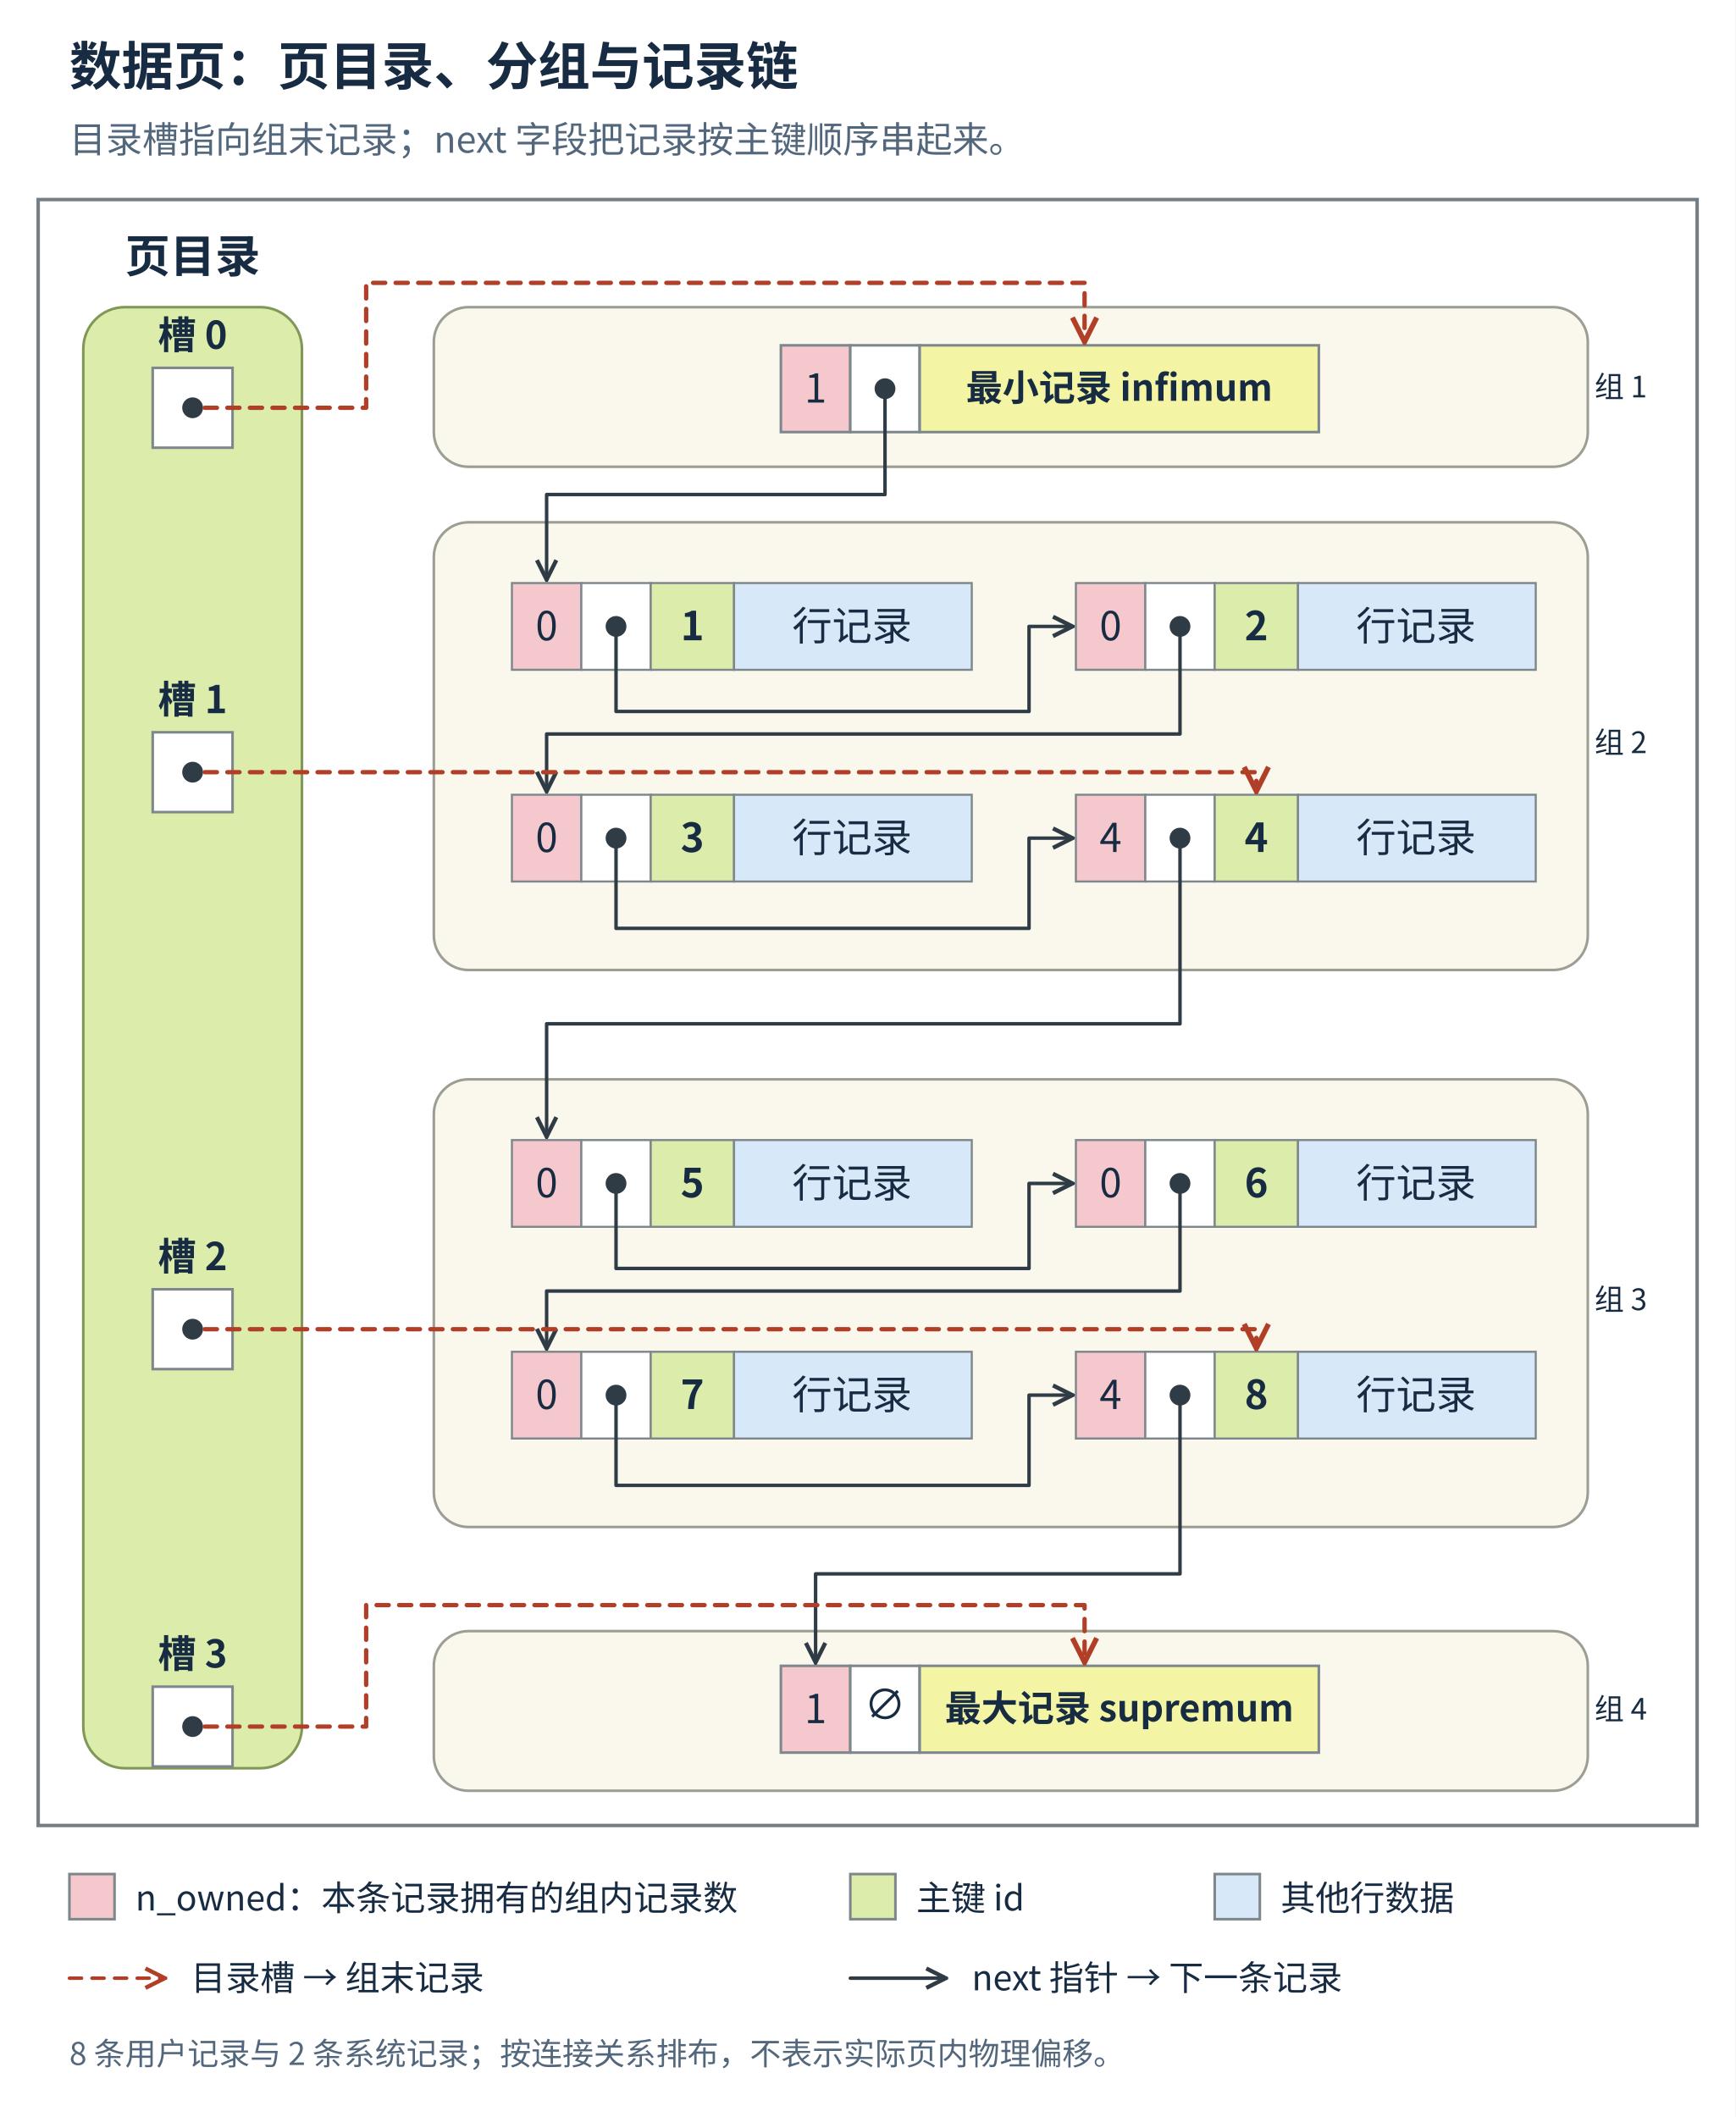
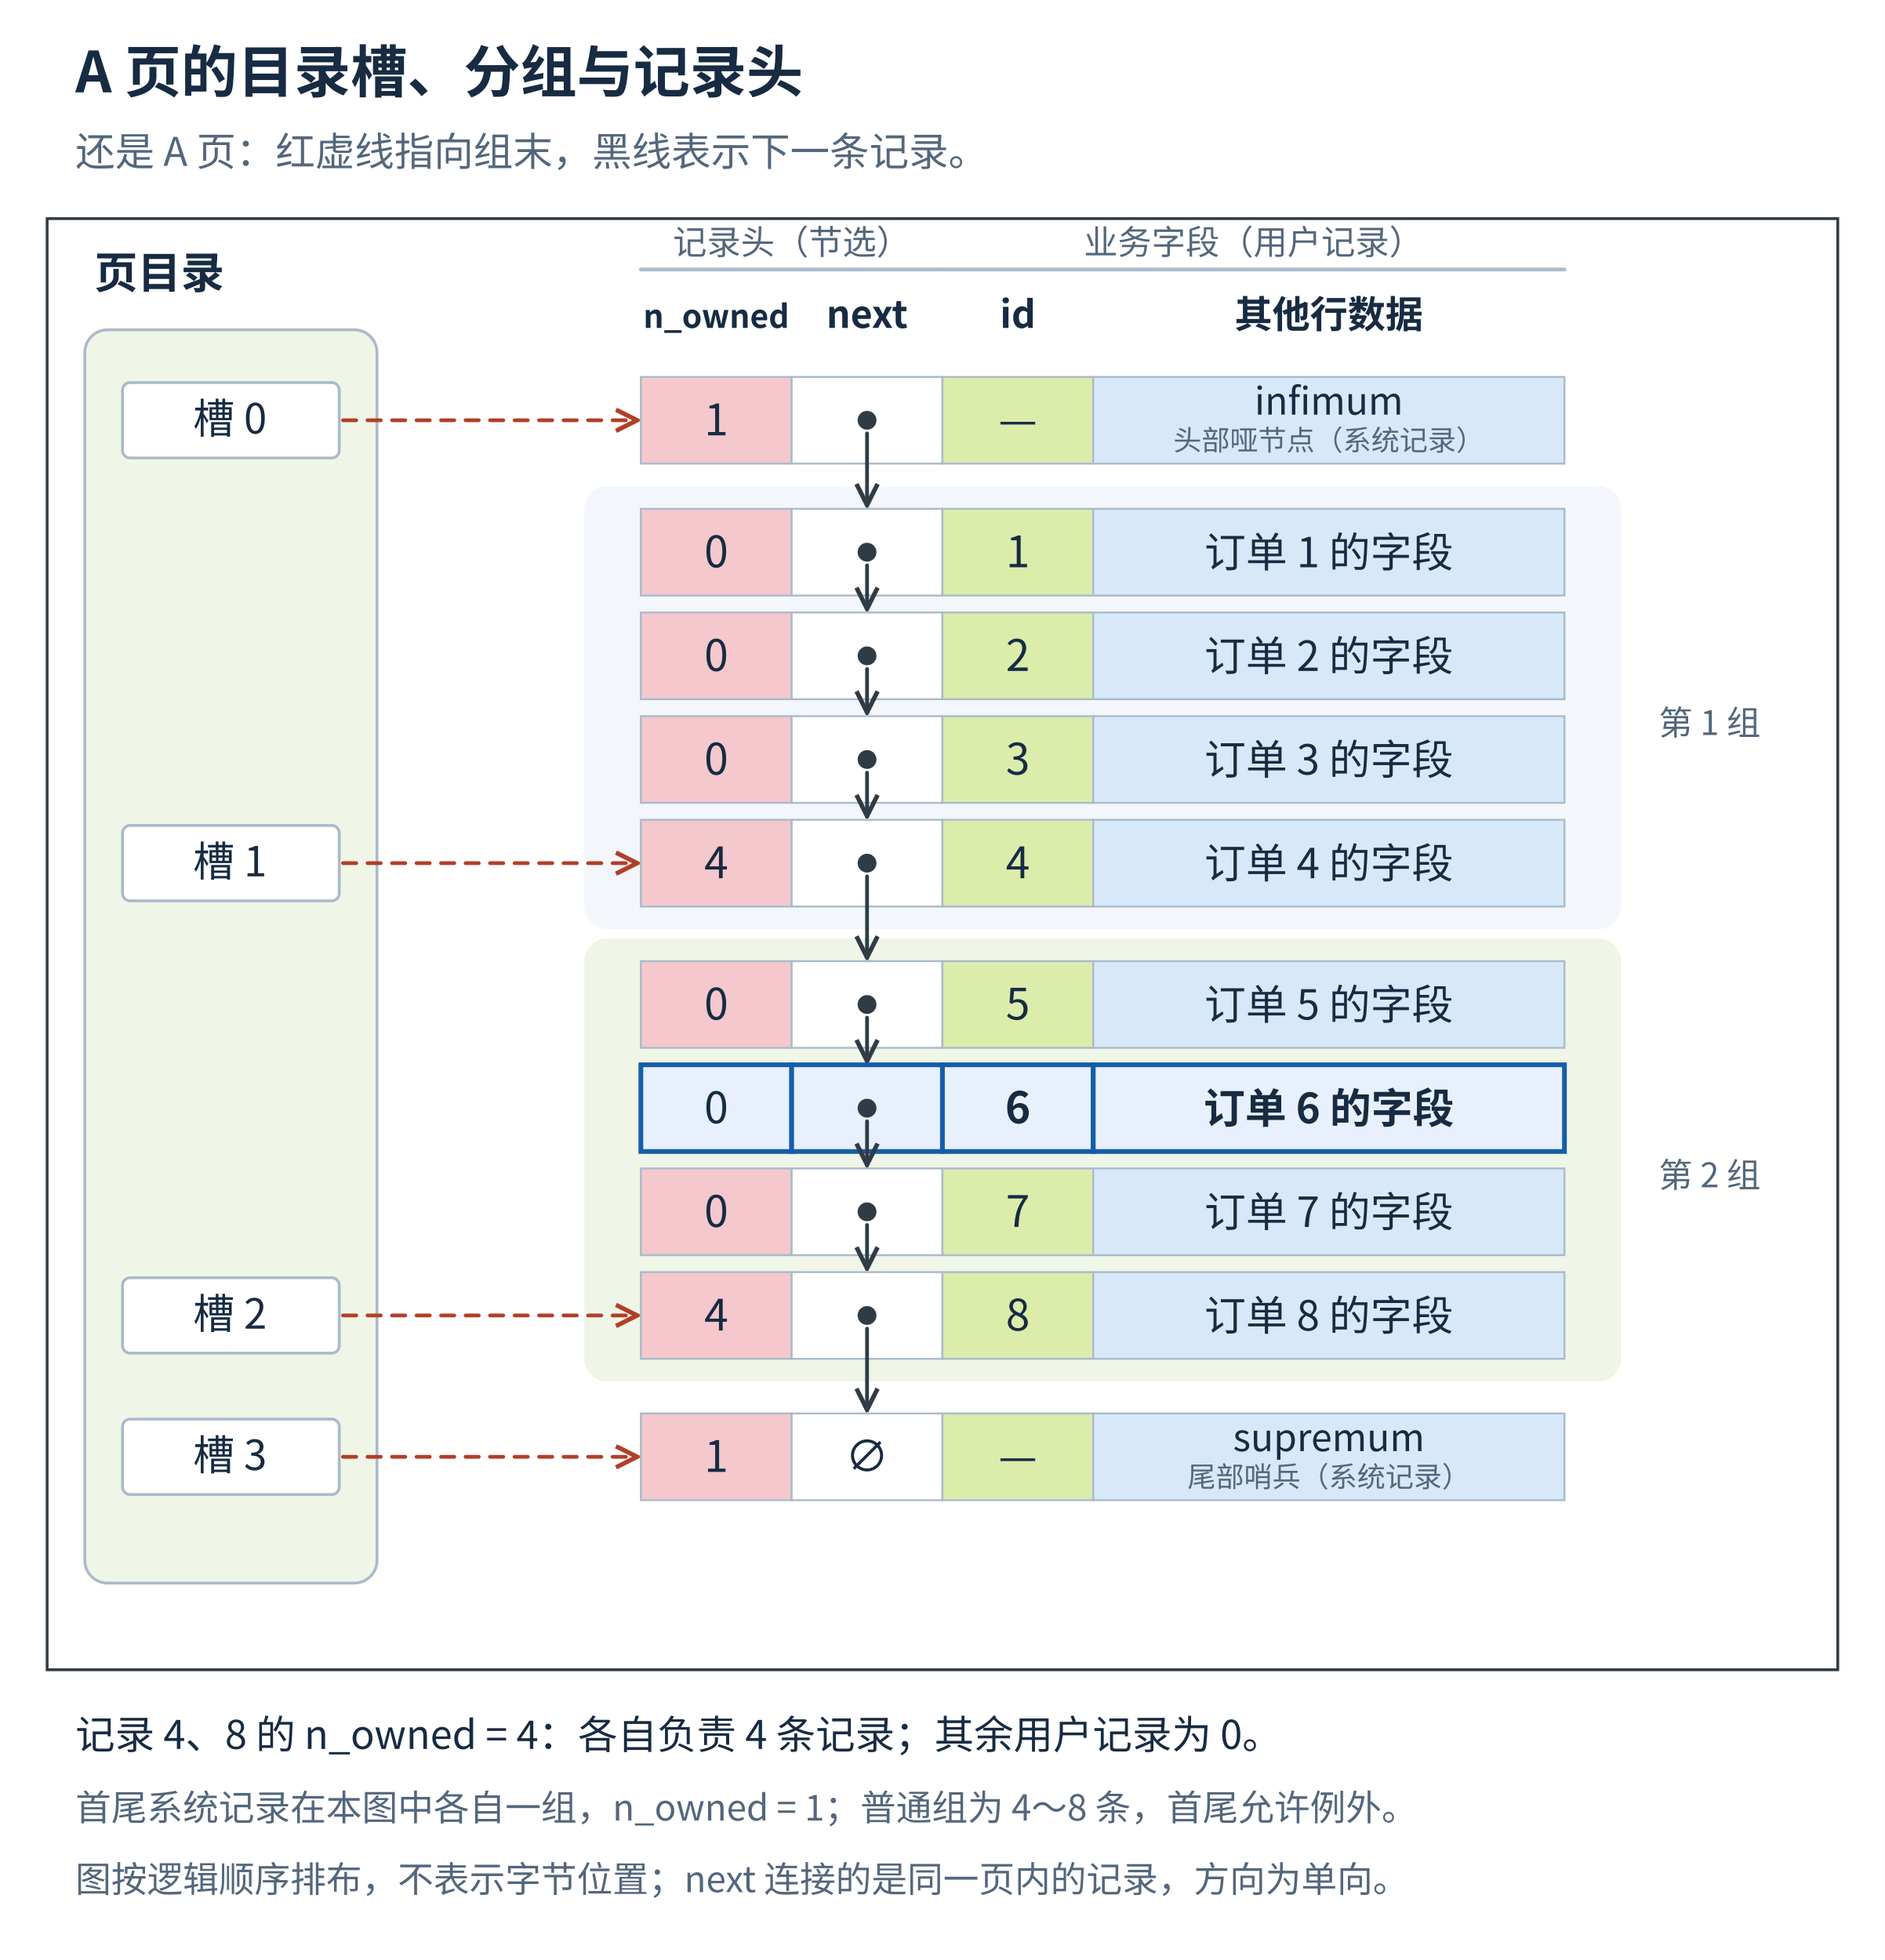
- <svg xmlns="http://www.w3.org/2000/svg" width="1000" height="1220" viewBox="0 0 1000 1220" role="img" aria-labelledby="title desc">
+ <svg xmlns="http://www.w3.org/2000/svg" width="1000" height="1040" viewBox="0 0 1000 1040" role="img" aria-labelledby="title desc">
  <defs>
    <marker id="arrow-line" viewBox="0 0 10 10" refX="9" refY="5" markerWidth="7" markerHeight="7" orient="auto-start-reverse">
      <path d="M 1 1 L 9 5 L 1 9" fill="none" stroke="#AABACA" stroke-width="1.7" />
    </marker>
    <marker id="arrow-blue" viewBox="0 0 10 10" refX="9" refY="5" markerWidth="7" markerHeight="7" orient="auto-start-reverse">
      <path d="M 1 1 L 9 5 L 1 9" fill="none" stroke="#145DA8" stroke-width="1.7" />
    </marker>
    <marker id="arrow-amber" viewBox="0 0 10 10" refX="9" refY="5" markerWidth="7" markerHeight="7" orient="auto-start-reverse">
      <path d="M 1 1 L 9 5 L 1 9" fill="none" stroke="#936000" stroke-width="1.7" />
    </marker>
    <marker id="arrow-red" viewBox="0 0 10 10" refX="9" refY="5" markerWidth="7" markerHeight="7" orient="auto-start-reverse">
      <path d="M 1 1 L 9 5 L 1 9" fill="none" stroke="#B13F28" stroke-width="1.7" />
    </marker>
    <marker id="arrow-black" viewBox="0 0 10 10" refX="9" refY="5" markerWidth="7" markerHeight="7" orient="auto-start-reverse">
      <path d="M 1 1 L 9 5 L 1 9" fill="none" stroke="#303C45" stroke-width="1.7" />
    </marker>
  </defs>
-   <rect x="0" y="0" width="1000" height="1220" rx="0" fill="#FFFFFF" stroke="none" stroke-width="1.5" />
-   <text x="40" y="49" fill="#172B42" font-size="30" font-weight="700" text-anchor="start" font-family="PingFang SC, Microsoft YaHei, Noto Sans CJK SC, sans-serif">数据页：页目录、分组与记录链</text>
-   <text x="40" y="88" fill="#53677C" font-size="21" font-weight="400" text-anchor="start" font-family="PingFang SC, Microsoft YaHei, Noto Sans CJK SC, sans-serif">目录槽指向组末记录；next 字段把记录按主键顺序串起来。</text>
-   <rect x="22" y="115" width="956" height="937" rx="0" fill="#FFFFFF" stroke="#747E84" stroke-width="2" />
-   <text x="111" y="157" fill="#172B42" font-size="26" font-weight="700" text-anchor="middle" font-family="PingFang SC, Microsoft YaHei, Noto Sans CJK SC, sans-serif">页目录</text>
-   <rect x="48" y="177" width="126" height="842" rx="24" fill="#DCECAB" stroke="#809758" stroke-width="1.5" />
-   <rect x="250" y="177" width="665" height="92" rx="20" fill="#FAF8ED" stroke="#9C9E93" stroke-width="1.5" />
-   <rect x="250" y="301" width="665" height="258" rx="20" fill="#FAF8ED" stroke="#9C9E93" stroke-width="1.5" />
-   <rect x="250" y="622" width="665" height="258" rx="20" fill="#FAF8ED" stroke="#9C9E93" stroke-width="1.5" />
-   <rect x="250" y="940" width="665" height="92" rx="20" fill="#FAF8ED" stroke="#9C9E93" stroke-width="1.5" />
-   <text x="934" y="229" fill="#172B42" font-size="17" font-weight="400" text-anchor="middle" font-family="PingFang SC, Microsoft YaHei, Noto Sans CJK SC, sans-serif">组 1</text>
-   <text x="934" y="434" fill="#172B42" font-size="17" font-weight="400" text-anchor="middle" font-family="PingFang SC, Microsoft YaHei, Noto Sans CJK SC, sans-serif">组 2</text>
-   <text x="934" y="755" fill="#172B42" font-size="17" font-weight="400" text-anchor="middle" font-family="PingFang SC, Microsoft YaHei, Noto Sans CJK SC, sans-serif">组 3</text>
-   <text x="934" y="991" fill="#172B42" font-size="17" font-weight="400" text-anchor="middle" font-family="PingFang SC, Microsoft YaHei, Noto Sans CJK SC, sans-serif">组 4</text>
-   <text x="111" y="201" fill="#172B42" font-size="22" font-weight="600" text-anchor="middle" font-family="PingFang SC, Microsoft YaHei, Noto Sans CJK SC, sans-serif">槽 0</text>
-   <rect x="88" y="212" width="46" height="46" rx="0" fill="#FFFFFF" stroke="#7E888C" stroke-width="1.5" />
-   <circle cx="111" cy="235" r="6" fill="#303C45" />
-   <text x="111" y="411" fill="#172B42" font-size="22" font-weight="600" text-anchor="middle" font-family="PingFang SC, Microsoft YaHei, Noto Sans CJK SC, sans-serif">槽 1</text>
-   <rect x="88" y="422" width="46" height="46" rx="0" fill="#FFFFFF" stroke="#7E888C" stroke-width="1.5" />
-   <circle cx="111" cy="445" r="6" fill="#303C45" />
-   <text x="111" y="732" fill="#172B42" font-size="22" font-weight="600" text-anchor="middle" font-family="PingFang SC, Microsoft YaHei, Noto Sans CJK SC, sans-serif">槽 2</text>
-   <rect x="88" y="743" width="46" height="46" rx="0" fill="#FFFFFF" stroke="#7E888C" stroke-width="1.5" />
-   <circle cx="111" cy="766" r="6" fill="#303C45" />
-   <text x="111" y="961" fill="#172B42" font-size="22" font-weight="600" text-anchor="middle" font-family="PingFang SC, Microsoft YaHei, Noto Sans CJK SC, sans-serif">槽 3</text>
-   <rect x="88" y="972" width="46" height="46" rx="0" fill="#FFFFFF" stroke="#7E888C" stroke-width="1.5" />
-   <circle cx="111" cy="995" r="6" fill="#303C45" />
-   <rect x="450" y="199" width="40" height="50" rx="0" fill="#F4C8CC" stroke="#7E888C" stroke-width="1.5" />
-   <rect x="490" y="199" width="40" height="50" rx="0" fill="#FFFFFF" stroke="#7E888C" stroke-width="1.5" />
-   <rect x="530" y="199" width="230" height="50" rx="0" fill="#F4F5A4" stroke="#7E888C" stroke-width="1.5" />
-   <text x="470" y="232" fill="#172B42" font-size="23" font-weight="400" text-anchor="middle" font-family="PingFang SC, Microsoft YaHei, Noto Sans CJK SC, sans-serif">1</text>
-   <circle cx="510" cy="224" r="6" fill="#303C45" />
-   <text x="645" y="231" fill="#172B42" font-size="21" font-weight="600" text-anchor="middle" font-family="PingFang SC, Microsoft YaHei, Noto Sans CJK SC, sans-serif">最小记录 infimum</text>
-   <rect x="295" y="336" width="40" height="50" rx="0" fill="#F4C8CC" stroke="#7E888C" stroke-width="1.2" />
-   <rect x="335" y="336" width="40" height="50" rx="0" fill="#FFFFFF" stroke="#7E888C" stroke-width="1.2" />
-   <rect x="375" y="336" width="48" height="50" rx="0" fill="#DCECAB" stroke="#7E888C" stroke-width="1.2" />
-   <rect x="423" y="336" width="137" height="50" rx="0" fill="#D7E8F9" stroke="#7E888C" stroke-width="1.2" />
-   <text x="315" y="369" fill="#172B42" font-size="23" font-weight="400" text-anchor="middle" font-family="PingFang SC, Microsoft YaHei, Noto Sans CJK SC, sans-serif">0</text>
-   <circle cx="355" cy="361" r="6" fill="#303C45" />
-   <text x="399" y="369" fill="#172B42" font-size="23" font-weight="600" text-anchor="middle" font-family="PingFang SC, Microsoft YaHei, Noto Sans CJK SC, sans-serif">1</text>
-   <text x="491" y="369" fill="#172B42" font-size="23" font-weight="400" text-anchor="middle" font-family="PingFang SC, Microsoft YaHei, Noto Sans CJK SC, sans-serif">行记录</text>
-   <rect x="620" y="336" width="40" height="50" rx="0" fill="#F4C8CC" stroke="#7E888C" stroke-width="1.2" />
-   <rect x="660" y="336" width="40" height="50" rx="0" fill="#FFFFFF" stroke="#7E888C" stroke-width="1.2" />
-   <rect x="700" y="336" width="48" height="50" rx="0" fill="#DCECAB" stroke="#7E888C" stroke-width="1.2" />
-   <rect x="748" y="336" width="137" height="50" rx="0" fill="#D7E8F9" stroke="#7E888C" stroke-width="1.2" />
-   <text x="640" y="369" fill="#172B42" font-size="23" font-weight="400" text-anchor="middle" font-family="PingFang SC, Microsoft YaHei, Noto Sans CJK SC, sans-serif">0</text>
-   <circle cx="680" cy="361" r="6" fill="#303C45" />
-   <text x="724" y="369" fill="#172B42" font-size="23" font-weight="600" text-anchor="middle" font-family="PingFang SC, Microsoft YaHei, Noto Sans CJK SC, sans-serif">2</text>
-   <text x="816" y="369" fill="#172B42" font-size="23" font-weight="400" text-anchor="middle" font-family="PingFang SC, Microsoft YaHei, Noto Sans CJK SC, sans-serif">行记录</text>
-   <rect x="295" y="458" width="40" height="50" rx="0" fill="#F4C8CC" stroke="#7E888C" stroke-width="1.2" />
-   <rect x="335" y="458" width="40" height="50" rx="0" fill="#FFFFFF" stroke="#7E888C" stroke-width="1.2" />
-   <rect x="375" y="458" width="48" height="50" rx="0" fill="#DCECAB" stroke="#7E888C" stroke-width="1.2" />
-   <rect x="423" y="458" width="137" height="50" rx="0" fill="#D7E8F9" stroke="#7E888C" stroke-width="1.2" />
-   <text x="315" y="491" fill="#172B42" font-size="23" font-weight="400" text-anchor="middle" font-family="PingFang SC, Microsoft YaHei, Noto Sans CJK SC, sans-serif">0</text>
-   <circle cx="355" cy="483" r="6" fill="#303C45" />
-   <text x="399" y="491" fill="#172B42" font-size="23" font-weight="600" text-anchor="middle" font-family="PingFang SC, Microsoft YaHei, Noto Sans CJK SC, sans-serif">3</text>
-   <text x="491" y="491" fill="#172B42" font-size="23" font-weight="400" text-anchor="middle" font-family="PingFang SC, Microsoft YaHei, Noto Sans CJK SC, sans-serif">行记录</text>
-   <rect x="620" y="458" width="40" height="50" rx="0" fill="#F4C8CC" stroke="#7E888C" stroke-width="1.2" />
-   <rect x="660" y="458" width="40" height="50" rx="0" fill="#FFFFFF" stroke="#7E888C" stroke-width="1.2" />
-   <rect x="700" y="458" width="48" height="50" rx="0" fill="#DCECAB" stroke="#7E888C" stroke-width="1.2" />
-   <rect x="748" y="458" width="137" height="50" rx="0" fill="#D7E8F9" stroke="#7E888C" stroke-width="1.2" />
-   <text x="640" y="491" fill="#172B42" font-size="23" font-weight="400" text-anchor="middle" font-family="PingFang SC, Microsoft YaHei, Noto Sans CJK SC, sans-serif">4</text>
-   <circle cx="680" cy="483" r="6" fill="#303C45" />
-   <text x="724" y="491" fill="#172B42" font-size="23" font-weight="600" text-anchor="middle" font-family="PingFang SC, Microsoft YaHei, Noto Sans CJK SC, sans-serif">4</text>
-   <text x="816" y="491" fill="#172B42" font-size="23" font-weight="400" text-anchor="middle" font-family="PingFang SC, Microsoft YaHei, Noto Sans CJK SC, sans-serif">行记录</text>
-   <rect x="295" y="657" width="40" height="50" rx="0" fill="#F4C8CC" stroke="#7E888C" stroke-width="1.2" />
-   <rect x="335" y="657" width="40" height="50" rx="0" fill="#FFFFFF" stroke="#7E888C" stroke-width="1.2" />
-   <rect x="375" y="657" width="48" height="50" rx="0" fill="#DCECAB" stroke="#7E888C" stroke-width="1.2" />
-   <rect x="423" y="657" width="137" height="50" rx="0" fill="#D7E8F9" stroke="#7E888C" stroke-width="1.2" />
-   <text x="315" y="690" fill="#172B42" font-size="23" font-weight="400" text-anchor="middle" font-family="PingFang SC, Microsoft YaHei, Noto Sans CJK SC, sans-serif">0</text>
-   <circle cx="355" cy="682" r="6" fill="#303C45" />
-   <text x="399" y="690" fill="#172B42" font-size="23" font-weight="600" text-anchor="middle" font-family="PingFang SC, Microsoft YaHei, Noto Sans CJK SC, sans-serif">5</text>
-   <text x="491" y="690" fill="#172B42" font-size="23" font-weight="400" text-anchor="middle" font-family="PingFang SC, Microsoft YaHei, Noto Sans CJK SC, sans-serif">行记录</text>
-   <rect x="620" y="657" width="40" height="50" rx="0" fill="#F4C8CC" stroke="#7E888C" stroke-width="1.2" />
-   <rect x="660" y="657" width="40" height="50" rx="0" fill="#FFFFFF" stroke="#7E888C" stroke-width="1.2" />
-   <rect x="700" y="657" width="48" height="50" rx="0" fill="#DCECAB" stroke="#7E888C" stroke-width="1.2" />
-   <rect x="748" y="657" width="137" height="50" rx="0" fill="#D7E8F9" stroke="#7E888C" stroke-width="1.2" />
-   <text x="640" y="690" fill="#172B42" font-size="23" font-weight="400" text-anchor="middle" font-family="PingFang SC, Microsoft YaHei, Noto Sans CJK SC, sans-serif">0</text>
-   <circle cx="680" cy="682" r="6" fill="#303C45" />
-   <text x="724" y="690" fill="#172B42" font-size="23" font-weight="600" text-anchor="middle" font-family="PingFang SC, Microsoft YaHei, Noto Sans CJK SC, sans-serif">6</text>
-   <text x="816" y="690" fill="#172B42" font-size="23" font-weight="400" text-anchor="middle" font-family="PingFang SC, Microsoft YaHei, Noto Sans CJK SC, sans-serif">行记录</text>
-   <rect x="295" y="779" width="40" height="50" rx="0" fill="#F4C8CC" stroke="#7E888C" stroke-width="1.2" />
-   <rect x="335" y="779" width="40" height="50" rx="0" fill="#FFFFFF" stroke="#7E888C" stroke-width="1.2" />
-   <rect x="375" y="779" width="48" height="50" rx="0" fill="#DCECAB" stroke="#7E888C" stroke-width="1.2" />
-   <rect x="423" y="779" width="137" height="50" rx="0" fill="#D7E8F9" stroke="#7E888C" stroke-width="1.2" />
-   <text x="315" y="812" fill="#172B42" font-size="23" font-weight="400" text-anchor="middle" font-family="PingFang SC, Microsoft YaHei, Noto Sans CJK SC, sans-serif">0</text>
-   <circle cx="355" cy="804" r="6" fill="#303C45" />
-   <text x="399" y="812" fill="#172B42" font-size="23" font-weight="600" text-anchor="middle" font-family="PingFang SC, Microsoft YaHei, Noto Sans CJK SC, sans-serif">7</text>
-   <text x="491" y="812" fill="#172B42" font-size="23" font-weight="400" text-anchor="middle" font-family="PingFang SC, Microsoft YaHei, Noto Sans CJK SC, sans-serif">行记录</text>
-   <rect x="620" y="779" width="40" height="50" rx="0" fill="#F4C8CC" stroke="#7E888C" stroke-width="1.2" />
-   <rect x="660" y="779" width="40" height="50" rx="0" fill="#FFFFFF" stroke="#7E888C" stroke-width="1.2" />
-   <rect x="700" y="779" width="48" height="50" rx="0" fill="#DCECAB" stroke="#7E888C" stroke-width="1.2" />
-   <rect x="748" y="779" width="137" height="50" rx="0" fill="#D7E8F9" stroke="#7E888C" stroke-width="1.2" />
-   <text x="640" y="812" fill="#172B42" font-size="23" font-weight="400" text-anchor="middle" font-family="PingFang SC, Microsoft YaHei, Noto Sans CJK SC, sans-serif">4</text>
-   <circle cx="680" cy="804" r="6" fill="#303C45" />
-   <text x="724" y="812" fill="#172B42" font-size="23" font-weight="600" text-anchor="middle" font-family="PingFang SC, Microsoft YaHei, Noto Sans CJK SC, sans-serif">8</text>
-   <text x="816" y="812" fill="#172B42" font-size="23" font-weight="400" text-anchor="middle" font-family="PingFang SC, Microsoft YaHei, Noto Sans CJK SC, sans-serif">行记录</text>
-   <rect x="450" y="960" width="40" height="50" rx="0" fill="#F4C8CC" stroke="#7E888C" stroke-width="1.5" />
-   <rect x="490" y="960" width="40" height="50" rx="0" fill="#FFFFFF" stroke="#7E888C" stroke-width="1.5" />
-   <rect x="530" y="960" width="230" height="50" rx="0" fill="#F4F5A4" stroke="#7E888C" stroke-width="1.5" />
-   <text x="470" y="993" fill="#172B42" font-size="23" font-weight="400" text-anchor="middle" font-family="PingFang SC, Microsoft YaHei, Noto Sans CJK SC, sans-serif">1</text>
-   <text x="510" y="991" fill="#172B42" font-size="24" font-weight="400" text-anchor="middle" font-family="PingFang SC, Microsoft YaHei, Noto Sans CJK SC, sans-serif">∅</text>
-   <text x="645" y="992" fill="#172B42" font-size="21" font-weight="600" text-anchor="middle" font-family="PingFang SC, Microsoft YaHei, Noto Sans CJK SC, sans-serif">最大记录 supremum</text>
-   <polyline points="510,224 510,285 315,285 315,334" fill="none" stroke="#303C45" stroke-width="2" stroke-linecap="round" stroke-linejoin="round" marker-end="url(#arrow-black)" />
-   <polyline points="355,361 355,410 593,410 593,361 618,361" fill="none" stroke="#303C45" stroke-width="2" stroke-linecap="round" stroke-linejoin="round" marker-end="url(#arrow-black)" />
-   <polyline points="680,361 680,423 315,423 315,456" fill="none" stroke="#303C45" stroke-width="2" stroke-linecap="round" stroke-linejoin="round" marker-end="url(#arrow-black)" />
-   <polyline points="355,483 355,535 593,535 593,483 618,483" fill="none" stroke="#303C45" stroke-width="2" stroke-linecap="round" stroke-linejoin="round" marker-end="url(#arrow-black)" />
-   <polyline points="680,483 680,590 315,590 315,655" fill="none" stroke="#303C45" stroke-width="2" stroke-linecap="round" stroke-linejoin="round" marker-end="url(#arrow-black)" />
-   <polyline points="355,682 355,731 593,731 593,682 618,682" fill="none" stroke="#303C45" stroke-width="2" stroke-linecap="round" stroke-linejoin="round" marker-end="url(#arrow-black)" />
-   <polyline points="680,682 680,744 315,744 315,777" fill="none" stroke="#303C45" stroke-width="2" stroke-linecap="round" stroke-linejoin="round" marker-end="url(#arrow-black)" />
-   <polyline points="355,804 355,856 593,856 593,804 618,804" fill="none" stroke="#303C45" stroke-width="2" stroke-linecap="round" stroke-linejoin="round" marker-end="url(#arrow-black)" />
-   <polyline points="680,804 680,907 470,907 470,958" fill="none" stroke="#303C45" stroke-width="2" stroke-linecap="round" stroke-linejoin="round" marker-end="url(#arrow-black)" />
-   <polyline points="118,235 211,235 211,163 625,163 625,197" fill="none" stroke="#B13F28" stroke-width="2.5" stroke-linecap="round" stroke-linejoin="round" stroke-dasharray="7 6" marker-end="url(#arrow-red)" />
-   <polyline points="118,445 225,445 724,445 724,456" fill="none" stroke="#B13F28" stroke-width="2.5" stroke-linecap="round" stroke-linejoin="round" stroke-dasharray="7 6" marker-end="url(#arrow-red)" />
-   <polyline points="118,766 225,766 724,766 724,777" fill="none" stroke="#B13F28" stroke-width="2.5" stroke-linecap="round" stroke-linejoin="round" stroke-dasharray="7 6" marker-end="url(#arrow-red)" />
-   <polyline points="118,995 211,995 211,925 625,925 625,958" fill="none" stroke="#B13F28" stroke-width="2.5" stroke-linecap="round" stroke-linejoin="round" stroke-dasharray="7 6" marker-end="url(#arrow-red)" />
-   <rect x="40" y="1080" width="26" height="26" rx="0" fill="#F4C8CC" stroke="#7E888C" stroke-width="1.5" />
-   <text x="78" y="1101" fill="#172B42" font-size="20" font-weight="400" text-anchor="start" font-family="PingFang SC, Microsoft YaHei, Noto Sans CJK SC, sans-serif">n_owned：本条记录拥有的组内记录数</text>
-   <rect x="490" y="1080" width="26" height="26" rx="0" fill="#DCECAB" stroke="#7E888C" stroke-width="1.5" />
-   <text x="528" y="1101" fill="#172B42" font-size="20" font-weight="400" text-anchor="start" font-family="PingFang SC, Microsoft YaHei, Noto Sans CJK SC, sans-serif">主键 id</text>
-   <rect x="700" y="1080" width="26" height="26" rx="0" fill="#D7E8F9" stroke="#7E888C" stroke-width="1.5" />
-   <text x="738" y="1101" fill="#172B42" font-size="20" font-weight="400" text-anchor="start" font-family="PingFang SC, Microsoft YaHei, Noto Sans CJK SC, sans-serif">其他行数据</text>
-   <polyline points="40,1140 95,1140" fill="none" stroke="#B13F28" stroke-width="2" stroke-linecap="round" stroke-linejoin="round" stroke-dasharray="7 6" marker-end="url(#arrow-red)" />
-   <text x="110" y="1147" fill="#172B42" font-size="20" font-weight="400" text-anchor="start" font-family="PingFang SC, Microsoft YaHei, Noto Sans CJK SC, sans-serif">目录槽 → 组末记录</text>
-   <polyline points="490,1140 545,1140" fill="none" stroke="#303C45" stroke-width="2" stroke-linecap="round" stroke-linejoin="round" marker-end="url(#arrow-black)" />
-   <text x="560" y="1147" fill="#172B42" font-size="20" font-weight="400" text-anchor="start" font-family="PingFang SC, Microsoft YaHei, Noto Sans CJK SC, sans-serif">next 指针 → 下一条记录</text>
-   <text x="40" y="1190" fill="#53677C" font-size="18" font-weight="400" text-anchor="start" font-family="PingFang SC, Microsoft YaHei, Noto Sans CJK SC, sans-serif">8 条用户记录与 2 条系统记录；按连接关系排布，不表示实际页内物理偏移。</text>
+   <rect x="0" y="0" width="1000" height="1040" rx="0" fill="#FFFFFF" stroke="none" stroke-width="1.5" />
+   <text x="40" y="49" fill="#172B42" font-size="30" font-weight="700" text-anchor="start" font-family="PingFang SC, Microsoft YaHei, Noto Sans CJK SC, sans-serif">A 页的目录槽、分组与记录头</text>
+   <text x="40" y="88" fill="#53677C" font-size="21" font-weight="400" text-anchor="start" font-family="PingFang SC, Microsoft YaHei, Noto Sans CJK SC, sans-serif">还是 A 页：红虚线指向组末，黑线表示下一条记录。</text>
+   <rect x="25" y="116" width="950" height="770" rx="0" fill="#FFFFFF" stroke="#303C45" stroke-width="1.5" />
+   <text x="50" y="153" fill="#172B42" font-size="23" font-weight="600" text-anchor="start" font-family="PingFang SC, Microsoft YaHei, Noto Sans CJK SC, sans-serif">页目录</text>
+   <text x="420" y="135" fill="#53677C" font-size="18" font-weight="400" text-anchor="middle" font-family="PingFang SC, Microsoft YaHei, Noto Sans CJK SC, sans-serif">记录头（节选）</text>
+   <text x="665" y="135" fill="#53677C" font-size="18" font-weight="400" text-anchor="middle" font-family="PingFang SC, Microsoft YaHei, Noto Sans CJK SC, sans-serif">业务字段（用户记录）</text>
+   <polyline points="340,143 500,143" fill="none" stroke="#AABACA" stroke-width="2" stroke-linecap="round" stroke-linejoin="round" />
+   <polyline points="500,143 830,143" fill="none" stroke="#AABACA" stroke-width="2" stroke-linecap="round" stroke-linejoin="round" />
+   <text x="880" y="390" fill="#53677C" font-size="18" font-weight="400" text-anchor="start" font-family="PingFang SC, Microsoft YaHei, Noto Sans CJK SC, sans-serif">第 1 组</text>
+   <text x="880" y="630" fill="#53677C" font-size="18" font-weight="400" text-anchor="start" font-family="PingFang SC, Microsoft YaHei, Noto Sans CJK SC, sans-serif">第 2 组</text>
+   <rect x="45" y="175" width="155" height="665" rx="12" fill="#EFF5E7" stroke="#AABACA" stroke-width="1.5" />
+   <rect x="310" y="258" width="550" height="235" rx="12" fill="#F3F6FA" stroke="none" stroke-width="1.5" />
+   <rect x="310" y="498" width="550" height="235" rx="12" fill="#EFF5E7" stroke="none" stroke-width="1.5" />
+   <text x="380" y="174" fill="#172B42" font-size="17" font-weight="600" text-anchor="middle" font-family="PingFang SC, Microsoft YaHei, Noto Sans CJK SC, sans-serif">n_owned</text>
+   <text x="460" y="174" fill="#172B42" font-size="20" font-weight="600" text-anchor="middle" font-family="PingFang SC, Microsoft YaHei, Noto Sans CJK SC, sans-serif">next</text>
+   <text x="540" y="174" fill="#172B42" font-size="20" font-weight="600" text-anchor="middle" font-family="PingFang SC, Microsoft YaHei, Noto Sans CJK SC, sans-serif">id</text>
+   <text x="705" y="174" fill="#172B42" font-size="20" font-weight="600" text-anchor="middle" font-family="PingFang SC, Microsoft YaHei, Noto Sans CJK SC, sans-serif">其他行数据</text>
+   <rect x="340" y="200" width="80" height="46" rx="0" fill="#F4C8CC" stroke="#AABACA" stroke-width="1" />
+   <rect x="420" y="200" width="80" height="46" rx="0" fill="#FFFFFF" stroke="#AABACA" stroke-width="1" />
+   <rect x="500" y="200" width="80" height="46" rx="0" fill="#DCECAB" stroke="#AABACA" stroke-width="1" />
+   <rect x="580" y="200" width="250" height="46" rx="0" fill="#D7E8F9" stroke="#AABACA" stroke-width="1" />
+   <text x="380" y="231" fill="#172B42" font-size="23" font-weight="400" text-anchor="middle" font-family="PingFang SC, Microsoft YaHei, Noto Sans CJK SC, sans-serif">1</text>
+   <text x="540" y="231" fill="#172B42" font-size="23" font-weight="400" text-anchor="middle" font-family="PingFang SC, Microsoft YaHei, Noto Sans CJK SC, sans-serif">—</text>
+   <text x="705" y="220" fill="#172B42" font-size="20" font-weight="400" text-anchor="middle" font-family="PingFang SC, Microsoft YaHei, Noto Sans CJK SC, sans-serif">infimum</text>
+   <text x="705" y="239" fill="#53677C" font-size="15" font-weight="400" text-anchor="middle" font-family="PingFang SC, Microsoft YaHei, Noto Sans CJK SC, sans-serif">头部哑节点（系统记录）</text>
+   <circle cx="460" cy="223" r="5" fill="#303C45" />
+   <polyline points="460,230 460,268" fill="none" stroke="#303C45" stroke-width="2" stroke-linecap="round" stroke-linejoin="round" marker-end="url(#arrow-black)" />
+   <rect x="340" y="270" width="80" height="46" rx="0" fill="#F4C8CC" stroke="#AABACA" stroke-width="1" />
+   <rect x="420" y="270" width="80" height="46" rx="0" fill="#FFFFFF" stroke="#AABACA" stroke-width="1" />
+   <rect x="500" y="270" width="80" height="46" rx="0" fill="#DCECAB" stroke="#AABACA" stroke-width="1" />
+   <rect x="580" y="270" width="250" height="46" rx="0" fill="#D7E8F9" stroke="#AABACA" stroke-width="1" />
+   <text x="380" y="301" fill="#172B42" font-size="23" font-weight="400" text-anchor="middle" font-family="PingFang SC, Microsoft YaHei, Noto Sans CJK SC, sans-serif">0</text>
+   <text x="540" y="301" fill="#172B42" font-size="23" font-weight="400" text-anchor="middle" font-family="PingFang SC, Microsoft YaHei, Noto Sans CJK SC, sans-serif">1</text>
+   <text x="705" y="301" fill="#172B42" font-size="22" font-weight="400" text-anchor="middle" font-family="PingFang SC, Microsoft YaHei, Noto Sans CJK SC, sans-serif">订单 1 的字段</text>
+   <circle cx="460" cy="293" r="5" fill="#303C45" />
+   <polyline points="460,300 460,323" fill="none" stroke="#303C45" stroke-width="2" stroke-linecap="round" stroke-linejoin="round" marker-end="url(#arrow-black)" />
+   <rect x="340" y="325" width="80" height="46" rx="0" fill="#F4C8CC" stroke="#AABACA" stroke-width="1" />
+   <rect x="420" y="325" width="80" height="46" rx="0" fill="#FFFFFF" stroke="#AABACA" stroke-width="1" />
+   <rect x="500" y="325" width="80" height="46" rx="0" fill="#DCECAB" stroke="#AABACA" stroke-width="1" />
+   <rect x="580" y="325" width="250" height="46" rx="0" fill="#D7E8F9" stroke="#AABACA" stroke-width="1" />
+   <text x="380" y="356" fill="#172B42" font-size="23" font-weight="400" text-anchor="middle" font-family="PingFang SC, Microsoft YaHei, Noto Sans CJK SC, sans-serif">0</text>
+   <text x="540" y="356" fill="#172B42" font-size="23" font-weight="400" text-anchor="middle" font-family="PingFang SC, Microsoft YaHei, Noto Sans CJK SC, sans-serif">2</text>
+   <text x="705" y="356" fill="#172B42" font-size="22" font-weight="400" text-anchor="middle" font-family="PingFang SC, Microsoft YaHei, Noto Sans CJK SC, sans-serif">订单 2 的字段</text>
+   <circle cx="460" cy="348" r="5" fill="#303C45" />
+   <polyline points="460,355 460,378" fill="none" stroke="#303C45" stroke-width="2" stroke-linecap="round" stroke-linejoin="round" marker-end="url(#arrow-black)" />
+   <rect x="340" y="380" width="80" height="46" rx="0" fill="#F4C8CC" stroke="#AABACA" stroke-width="1" />
+   <rect x="420" y="380" width="80" height="46" rx="0" fill="#FFFFFF" stroke="#AABACA" stroke-width="1" />
+   <rect x="500" y="380" width="80" height="46" rx="0" fill="#DCECAB" stroke="#AABACA" stroke-width="1" />
+   <rect x="580" y="380" width="250" height="46" rx="0" fill="#D7E8F9" stroke="#AABACA" stroke-width="1" />
+   <text x="380" y="411" fill="#172B42" font-size="23" font-weight="400" text-anchor="middle" font-family="PingFang SC, Microsoft YaHei, Noto Sans CJK SC, sans-serif">0</text>
+   <text x="540" y="411" fill="#172B42" font-size="23" font-weight="400" text-anchor="middle" font-family="PingFang SC, Microsoft YaHei, Noto Sans CJK SC, sans-serif">3</text>
+   <text x="705" y="411" fill="#172B42" font-size="22" font-weight="400" text-anchor="middle" font-family="PingFang SC, Microsoft YaHei, Noto Sans CJK SC, sans-serif">订单 3 的字段</text>
+   <circle cx="460" cy="403" r="5" fill="#303C45" />
+   <polyline points="460,410 460,433" fill="none" stroke="#303C45" stroke-width="2" stroke-linecap="round" stroke-linejoin="round" marker-end="url(#arrow-black)" />
+   <rect x="340" y="435" width="80" height="46" rx="0" fill="#F4C8CC" stroke="#AABACA" stroke-width="1" />
+   <rect x="420" y="435" width="80" height="46" rx="0" fill="#FFFFFF" stroke="#AABACA" stroke-width="1" />
+   <rect x="500" y="435" width="80" height="46" rx="0" fill="#DCECAB" stroke="#AABACA" stroke-width="1" />
+   <rect x="580" y="435" width="250" height="46" rx="0" fill="#D7E8F9" stroke="#AABACA" stroke-width="1" />
+   <text x="380" y="466" fill="#172B42" font-size="23" font-weight="400" text-anchor="middle" font-family="PingFang SC, Microsoft YaHei, Noto Sans CJK SC, sans-serif">4</text>
+   <text x="540" y="466" fill="#172B42" font-size="23" font-weight="400" text-anchor="middle" font-family="PingFang SC, Microsoft YaHei, Noto Sans CJK SC, sans-serif">4</text>
+   <text x="705" y="466" fill="#172B42" font-size="22" font-weight="400" text-anchor="middle" font-family="PingFang SC, Microsoft YaHei, Noto Sans CJK SC, sans-serif">订单 4 的字段</text>
+   <circle cx="460" cy="458" r="5" fill="#303C45" />
+   <polyline points="460,465 460,508" fill="none" stroke="#303C45" stroke-width="2" stroke-linecap="round" stroke-linejoin="round" marker-end="url(#arrow-black)" />
+   <rect x="340" y="510" width="80" height="46" rx="0" fill="#F4C8CC" stroke="#AABACA" stroke-width="1" />
+   <rect x="420" y="510" width="80" height="46" rx="0" fill="#FFFFFF" stroke="#AABACA" stroke-width="1" />
+   <rect x="500" y="510" width="80" height="46" rx="0" fill="#DCECAB" stroke="#AABACA" stroke-width="1" />
+   <rect x="580" y="510" width="250" height="46" rx="0" fill="#D7E8F9" stroke="#AABACA" stroke-width="1" />
+   <text x="380" y="541" fill="#172B42" font-size="23" font-weight="400" text-anchor="middle" font-family="PingFang SC, Microsoft YaHei, Noto Sans CJK SC, sans-serif">0</text>
+   <text x="540" y="541" fill="#172B42" font-size="23" font-weight="400" text-anchor="middle" font-family="PingFang SC, Microsoft YaHei, Noto Sans CJK SC, sans-serif">5</text>
+   <text x="705" y="541" fill="#172B42" font-size="22" font-weight="400" text-anchor="middle" font-family="PingFang SC, Microsoft YaHei, Noto Sans CJK SC, sans-serif">订单 5 的字段</text>
+   <circle cx="460" cy="533" r="5" fill="#303C45" />
+   <polyline points="460,540 460,563" fill="none" stroke="#303C45" stroke-width="2" stroke-linecap="round" stroke-linejoin="round" marker-end="url(#arrow-black)" />
+   <rect x="340" y="565" width="80" height="46" rx="0" fill="#E7F0FC" stroke="#145DA8" stroke-width="2.5" />
+   <rect x="420" y="565" width="80" height="46" rx="0" fill="#E7F0FC" stroke="#145DA8" stroke-width="2.5" />
+   <rect x="500" y="565" width="80" height="46" rx="0" fill="#E7F0FC" stroke="#145DA8" stroke-width="2.5" />
+   <rect x="580" y="565" width="250" height="46" rx="0" fill="#E7F0FC" stroke="#145DA8" stroke-width="2.5" />
+   <text x="380" y="596" fill="#172B42" font-size="23" font-weight="400" text-anchor="middle" font-family="PingFang SC, Microsoft YaHei, Noto Sans CJK SC, sans-serif">0</text>
+   <text x="540" y="596" fill="#172B42" font-size="23" font-weight="700" text-anchor="middle" font-family="PingFang SC, Microsoft YaHei, Noto Sans CJK SC, sans-serif">6</text>
+   <text x="705" y="596" fill="#172B42" font-size="22" font-weight="700" text-anchor="middle" font-family="PingFang SC, Microsoft YaHei, Noto Sans CJK SC, sans-serif">订单 6 的字段</text>
+   <circle cx="460" cy="588" r="5" fill="#303C45" />
+   <polyline points="460,595 460,618" fill="none" stroke="#303C45" stroke-width="2" stroke-linecap="round" stroke-linejoin="round" marker-end="url(#arrow-black)" />
+   <rect x="340" y="620" width="80" height="46" rx="0" fill="#F4C8CC" stroke="#AABACA" stroke-width="1" />
+   <rect x="420" y="620" width="80" height="46" rx="0" fill="#FFFFFF" stroke="#AABACA" stroke-width="1" />
+   <rect x="500" y="620" width="80" height="46" rx="0" fill="#DCECAB" stroke="#AABACA" stroke-width="1" />
+   <rect x="580" y="620" width="250" height="46" rx="0" fill="#D7E8F9" stroke="#AABACA" stroke-width="1" />
+   <text x="380" y="651" fill="#172B42" font-size="23" font-weight="400" text-anchor="middle" font-family="PingFang SC, Microsoft YaHei, Noto Sans CJK SC, sans-serif">0</text>
+   <text x="540" y="651" fill="#172B42" font-size="23" font-weight="400" text-anchor="middle" font-family="PingFang SC, Microsoft YaHei, Noto Sans CJK SC, sans-serif">7</text>
+   <text x="705" y="651" fill="#172B42" font-size="22" font-weight="400" text-anchor="middle" font-family="PingFang SC, Microsoft YaHei, Noto Sans CJK SC, sans-serif">订单 7 的字段</text>
+   <circle cx="460" cy="643" r="5" fill="#303C45" />
+   <polyline points="460,650 460,673" fill="none" stroke="#303C45" stroke-width="2" stroke-linecap="round" stroke-linejoin="round" marker-end="url(#arrow-black)" />
+   <rect x="340" y="675" width="80" height="46" rx="0" fill="#F4C8CC" stroke="#AABACA" stroke-width="1" />
+   <rect x="420" y="675" width="80" height="46" rx="0" fill="#FFFFFF" stroke="#AABACA" stroke-width="1" />
+   <rect x="500" y="675" width="80" height="46" rx="0" fill="#DCECAB" stroke="#AABACA" stroke-width="1" />
+   <rect x="580" y="675" width="250" height="46" rx="0" fill="#D7E8F9" stroke="#AABACA" stroke-width="1" />
+   <text x="380" y="706" fill="#172B42" font-size="23" font-weight="400" text-anchor="middle" font-family="PingFang SC, Microsoft YaHei, Noto Sans CJK SC, sans-serif">4</text>
+   <text x="540" y="706" fill="#172B42" font-size="23" font-weight="400" text-anchor="middle" font-family="PingFang SC, Microsoft YaHei, Noto Sans CJK SC, sans-serif">8</text>
+   <text x="705" y="706" fill="#172B42" font-size="22" font-weight="400" text-anchor="middle" font-family="PingFang SC, Microsoft YaHei, Noto Sans CJK SC, sans-serif">订单 8 的字段</text>
+   <circle cx="460" cy="698" r="5" fill="#303C45" />
+   <polyline points="460,705 460,748" fill="none" stroke="#303C45" stroke-width="2" stroke-linecap="round" stroke-linejoin="round" marker-end="url(#arrow-black)" />
+   <rect x="340" y="750" width="80" height="46" rx="0" fill="#F4C8CC" stroke="#AABACA" stroke-width="1" />
+   <rect x="420" y="750" width="80" height="46" rx="0" fill="#FFFFFF" stroke="#AABACA" stroke-width="1" />
+   <rect x="500" y="750" width="80" height="46" rx="0" fill="#DCECAB" stroke="#AABACA" stroke-width="1" />
+   <rect x="580" y="750" width="250" height="46" rx="0" fill="#D7E8F9" stroke="#AABACA" stroke-width="1" />
+   <text x="380" y="781" fill="#172B42" font-size="23" font-weight="400" text-anchor="middle" font-family="PingFang SC, Microsoft YaHei, Noto Sans CJK SC, sans-serif">1</text>
+   <text x="540" y="781" fill="#172B42" font-size="23" font-weight="400" text-anchor="middle" font-family="PingFang SC, Microsoft YaHei, Noto Sans CJK SC, sans-serif">—</text>
+   <text x="705" y="770" fill="#172B42" font-size="20" font-weight="400" text-anchor="middle" font-family="PingFang SC, Microsoft YaHei, Noto Sans CJK SC, sans-serif">supremum</text>
+   <text x="705" y="789" fill="#53677C" font-size="15" font-weight="400" text-anchor="middle" font-family="PingFang SC, Microsoft YaHei, Noto Sans CJK SC, sans-serif">尾部哨兵（系统记录）</text>
+   <text x="460" y="781" fill="#172B42" font-size="23" font-weight="400" text-anchor="middle" font-family="PingFang SC, Microsoft YaHei, Noto Sans CJK SC, sans-serif">∅</text>
+   <rect x="65" y="203" width="115" height="40" rx="4" fill="#FFFFFF" stroke="#AABACA" stroke-width="1.5" />
+   <text x="122" y="230" fill="#172B42" font-size="22" font-weight="400" text-anchor="middle" font-family="PingFang SC, Microsoft YaHei, Noto Sans CJK SC, sans-serif">槽 0</text>
+   <polyline points="182,223 338,223" fill="none" stroke="#B13F28" stroke-width="2" stroke-linecap="round" stroke-linejoin="round" stroke-dasharray="7 6" marker-end="url(#arrow-red)" />
+   <rect x="65" y="438" width="115" height="40" rx="4" fill="#FFFFFF" stroke="#AABACA" stroke-width="1.5" />
+   <text x="122" y="465" fill="#172B42" font-size="22" font-weight="400" text-anchor="middle" font-family="PingFang SC, Microsoft YaHei, Noto Sans CJK SC, sans-serif">槽 1</text>
+   <polyline points="182,458 338,458" fill="none" stroke="#B13F28" stroke-width="2" stroke-linecap="round" stroke-linejoin="round" stroke-dasharray="7 6" marker-end="url(#arrow-red)" />
+   <rect x="65" y="678" width="115" height="40" rx="4" fill="#FFFFFF" stroke="#AABACA" stroke-width="1.5" />
+   <text x="122" y="705" fill="#172B42" font-size="22" font-weight="400" text-anchor="middle" font-family="PingFang SC, Microsoft YaHei, Noto Sans CJK SC, sans-serif">槽 2</text>
+   <polyline points="182,698 338,698" fill="none" stroke="#B13F28" stroke-width="2" stroke-linecap="round" stroke-linejoin="round" stroke-dasharray="7 6" marker-end="url(#arrow-red)" />
+   <rect x="65" y="753" width="115" height="40" rx="4" fill="#FFFFFF" stroke="#AABACA" stroke-width="1.5" />
+   <text x="122" y="780" fill="#172B42" font-size="22" font-weight="400" text-anchor="middle" font-family="PingFang SC, Microsoft YaHei, Noto Sans CJK SC, sans-serif">槽 3</text>
+   <polyline points="182,773 338,773" fill="none" stroke="#B13F28" stroke-width="2" stroke-linecap="round" stroke-linejoin="round" stroke-dasharray="7 6" marker-end="url(#arrow-red)" />
+   <text x="40" y="928" fill="#172B42" font-size="21" font-weight="400" text-anchor="start" font-family="PingFang SC, Microsoft YaHei, Noto Sans CJK SC, sans-serif">记录 4、8 的 n_owned = 4：各自负责 4 条记录；其余用户记录为 0。</text>
+   <text x="40" y="966" fill="#53677C" font-size="19" font-weight="400" text-anchor="start" font-family="PingFang SC, Microsoft YaHei, Noto Sans CJK SC, sans-serif">首尾系统记录在本图中各自一组，n_owned = 1；普通组为 4～8 条，首尾允许例外。</text>
+   <text x="40" y="1004" fill="#53677C" font-size="19" font-weight="400" text-anchor="start" font-family="PingFang SC, Microsoft YaHei, Noto Sans CJK SC, sans-serif">图按逻辑顺序排布，不表示字节位置；next 连接的是同一页内的记录，方向为单向。</text>
</svg>
